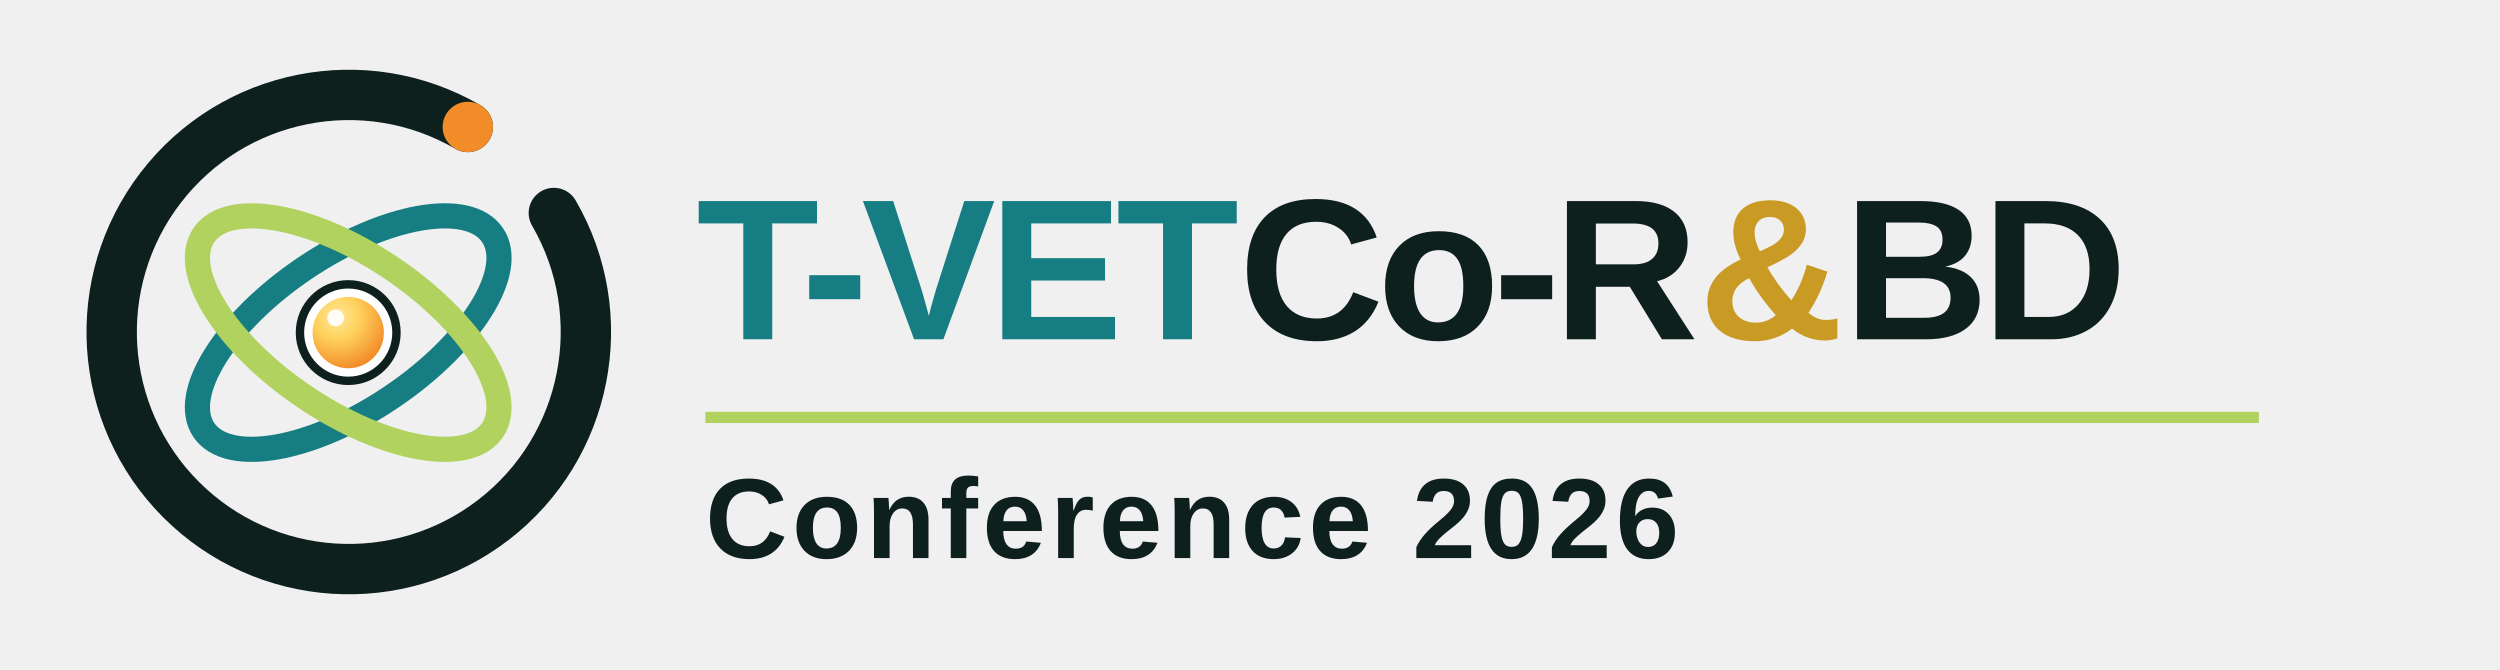
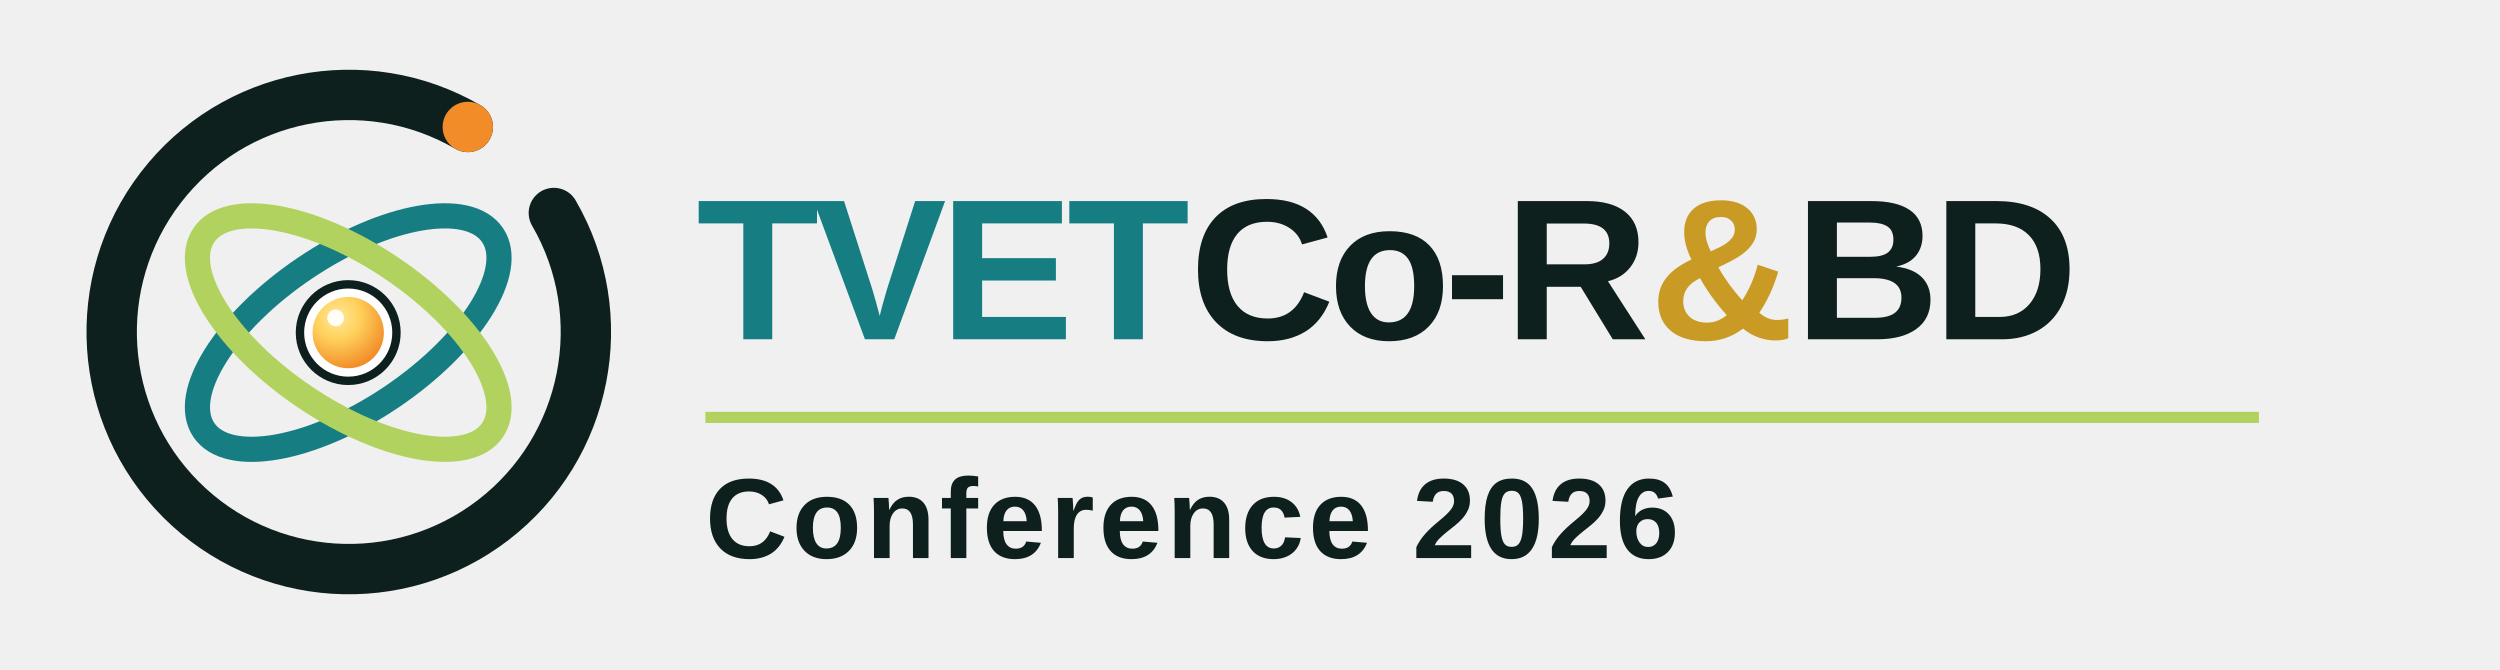
<svg xmlns="http://www.w3.org/2000/svg" width="1120" height="300" viewBox="0 0 1120 300" role="img" aria-labelledby="title desc">
  <defs>
    <radialGradient id="talentCore" cx="35%" cy="28%" r="75%">
      <stop offset="0%" stop-color="#FFE89A" />
      <stop offset="42%" stop-color="#FFD15C" />
      <stop offset="100%" stop-color="#F28C28" />
    </radialGradient>
  </defs>
  <g transform="translate(15 8) scale(.94)" fill="none" stroke-linecap="round" stroke-linejoin="round">
    <path d="M248 93 A113 113 0 1 1 207 52" stroke="#0E201E" stroke-width="24" />
    <ellipse cx="150" cy="150" rx="83" ry="37" transform="rotate(-34 150 150)" stroke="#167E83" stroke-width="12" />
    <ellipse cx="150" cy="150" rx="83" ry="37" transform="rotate(34 150 150)" stroke="#B2D260" stroke-width="12" />
    <circle cx="150" cy="150" r="25" fill="#0E201E" stroke="none" />
    <circle cx="150" cy="150" r="21" fill="#FFFFFF" stroke="none" />
    <circle cx="150" cy="150" r="17" fill="url(#talentCore)" stroke="none" />
    <circle cx="144" cy="143" r="4" fill="#FFFFFF" opacity="0.92" stroke="none" />
    <circle cx="207" cy="52" r="12" fill="#F28C28" stroke="none" />
  </g>
  <text x="312" y="152" font-family="Arial, sans-serif" font-size="90" font-weight="800" letter-spacing="-3" fill="#0E201E">
-     <tspan fill="#167E83">T-VET </tspan>Co-R<tspan fill="#C99A24">&amp;</tspan>BD</text>
+     <tspan fill="#167E83">TVET </tspan>Co-R<tspan fill="#C99A24">&amp;</tspan>BD</text>
  <path d="M316 187 H1012" stroke="#B2D260" stroke-width="5" />
  <text x="316" y="250" font-family="Arial, sans-serif" font-size="51" font-weight="700" letter-spacing="2" fill="#0E201E">Conference 2026</text>
</svg>
